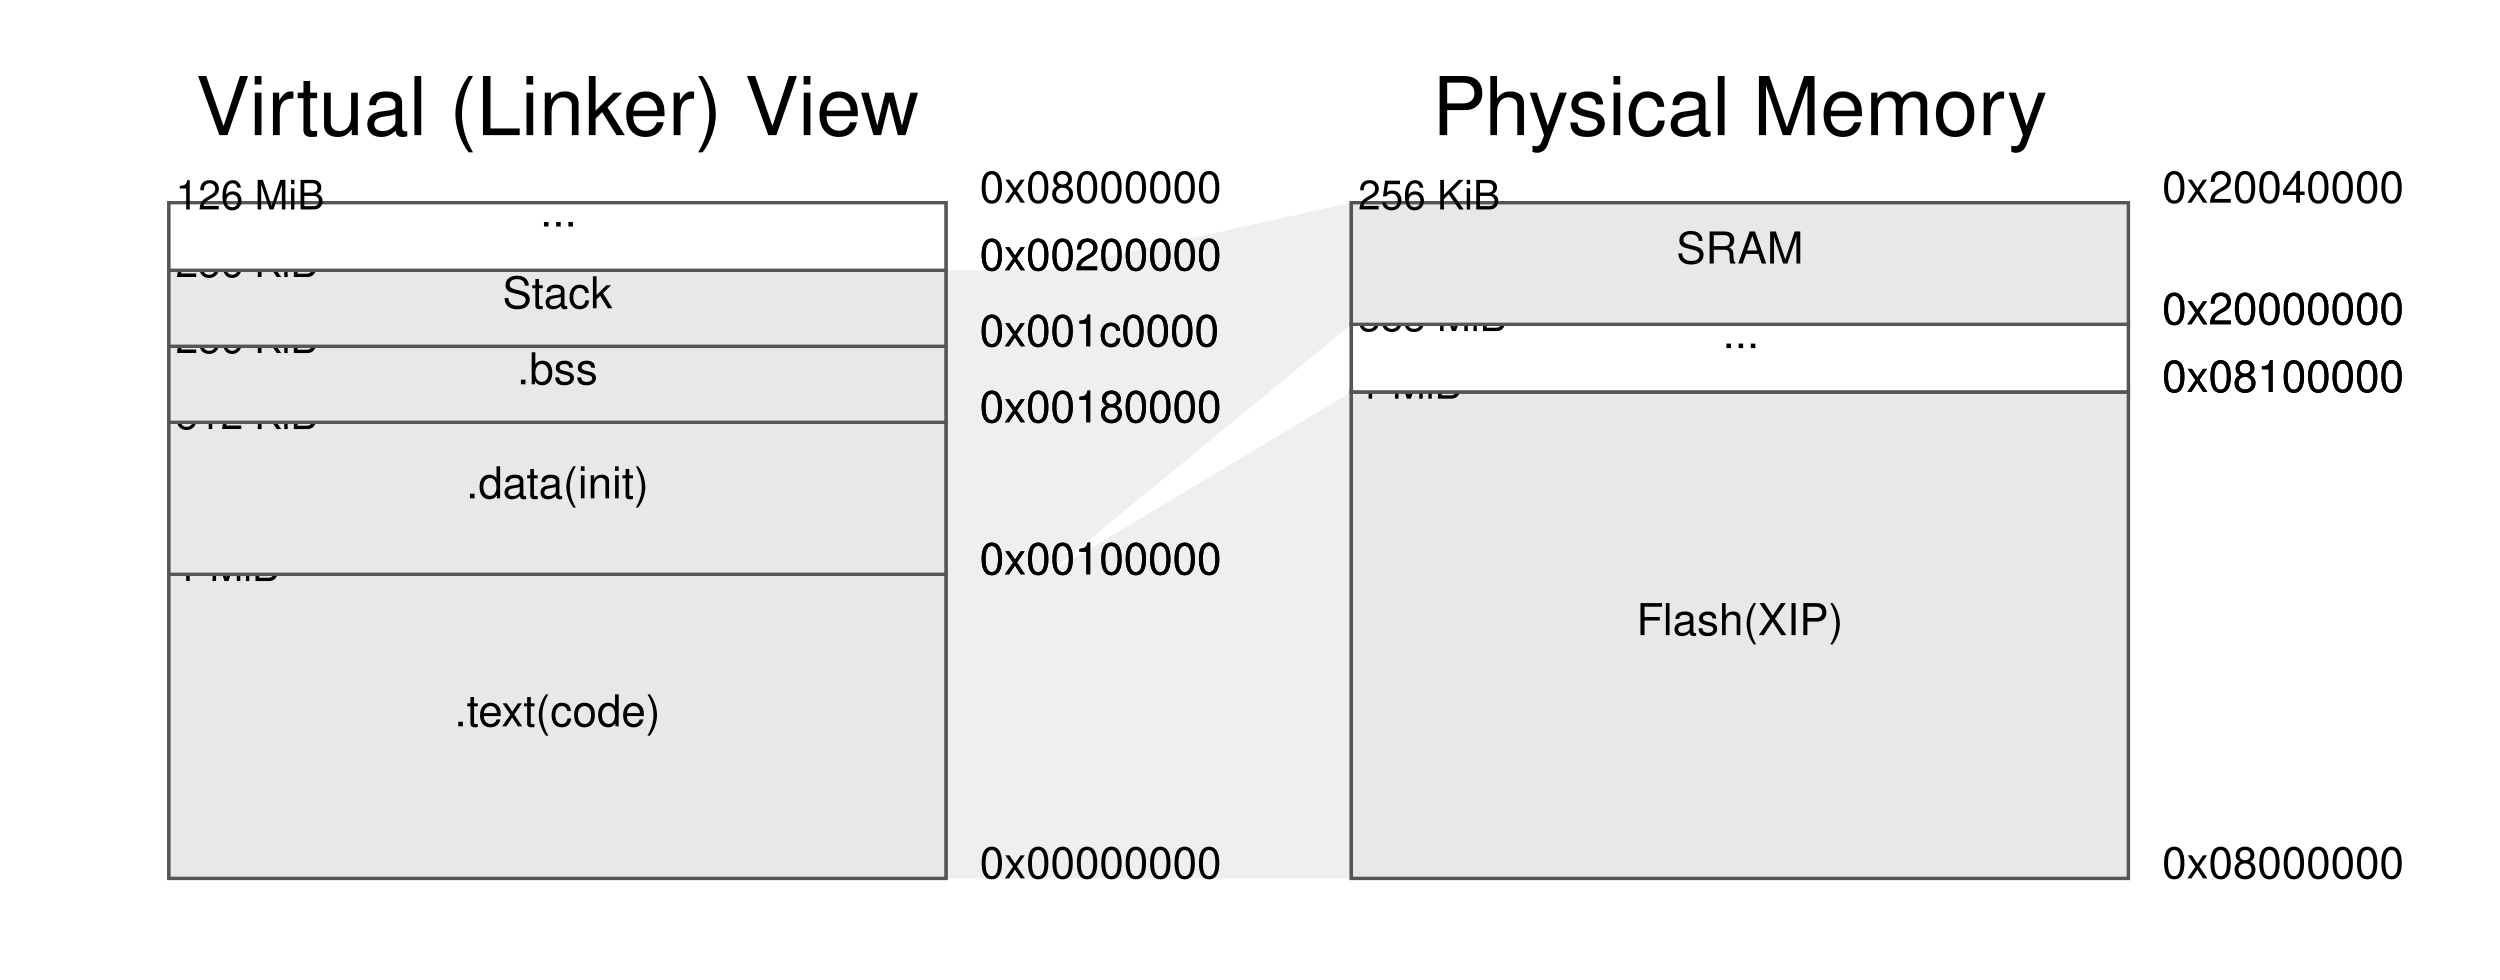
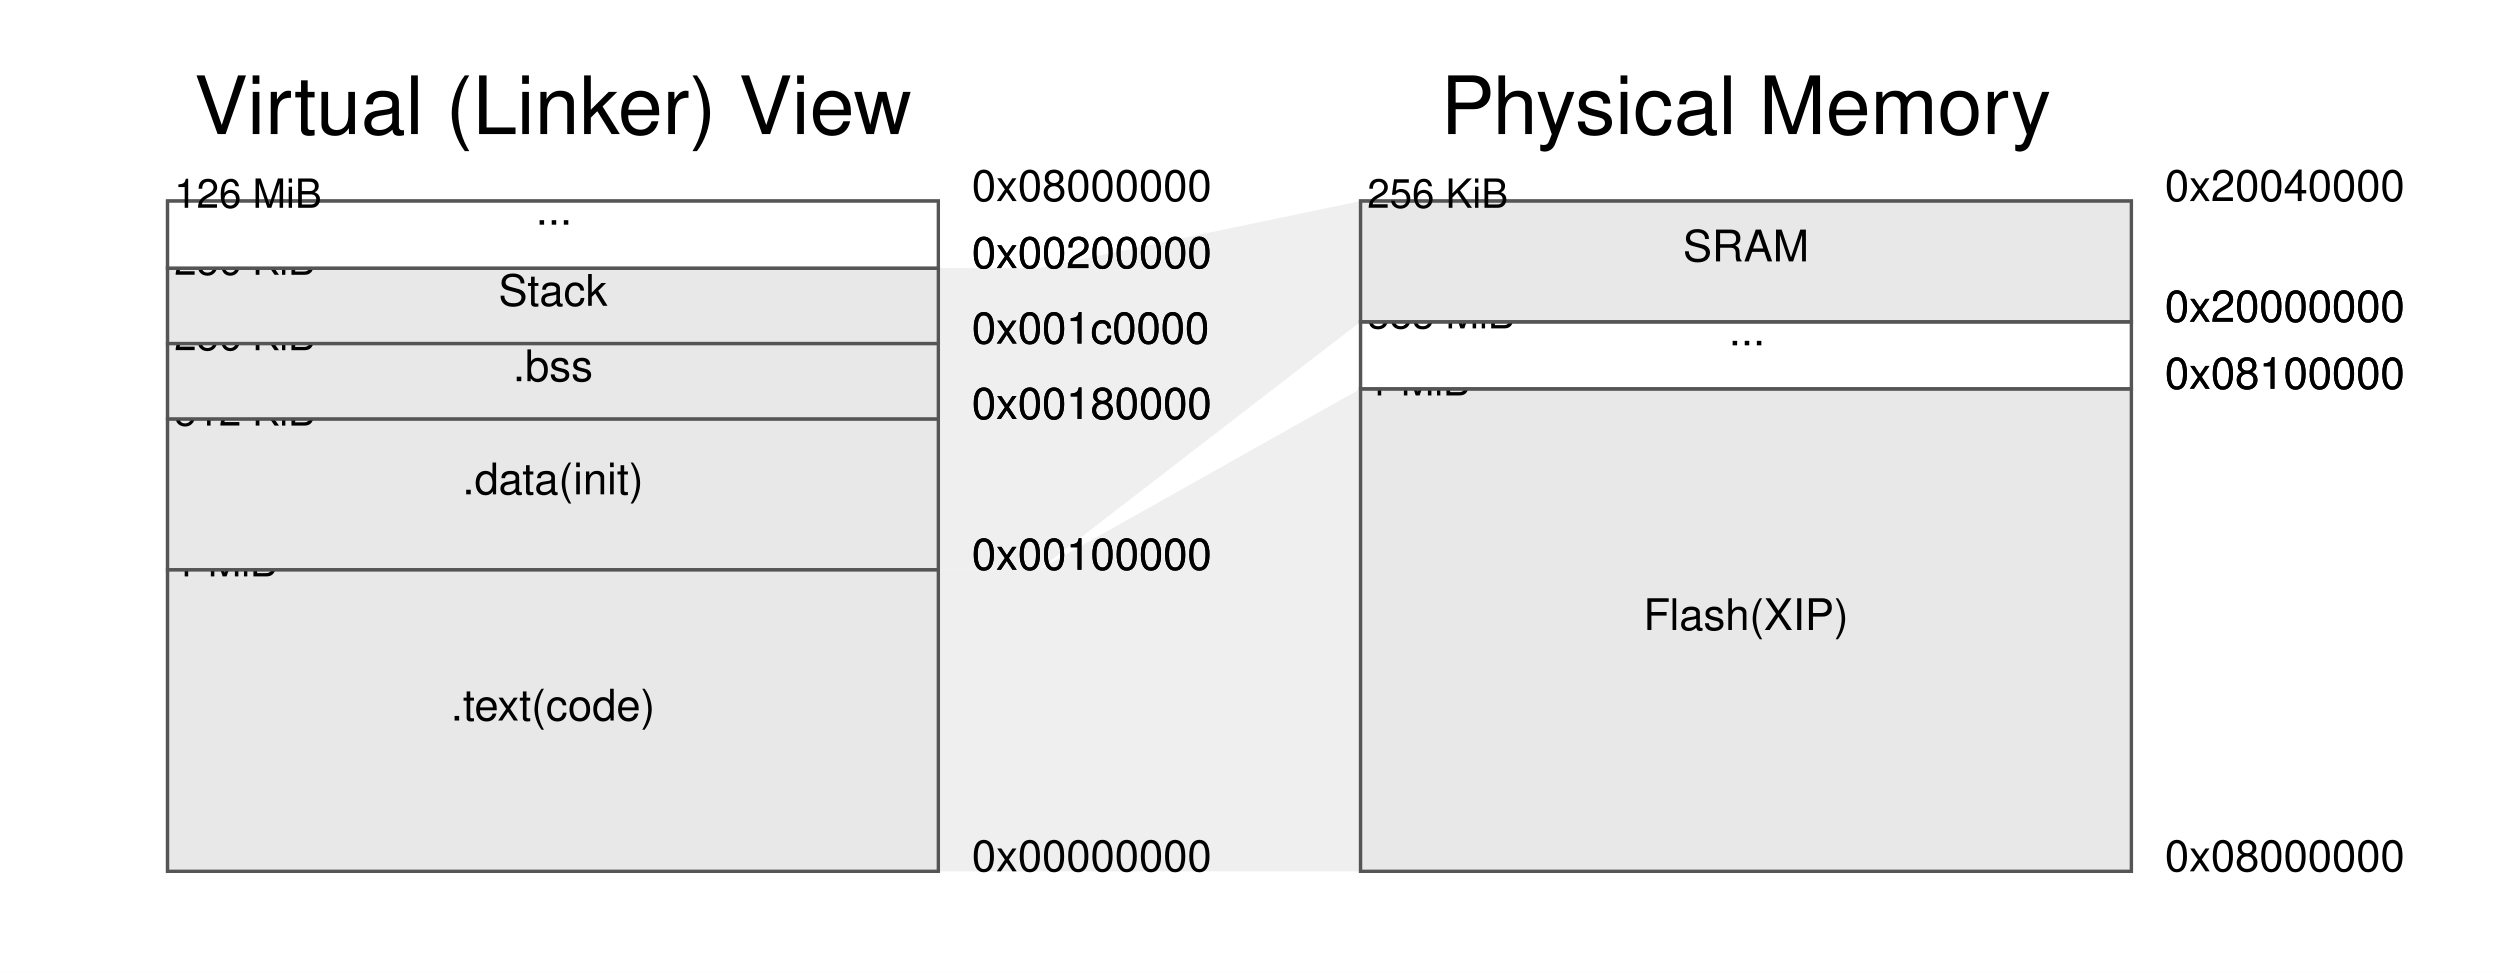
- <svg xmlns="http://www.w3.org/2000/svg" width="740" height="290" viewBox="0 0 740 290">
-   <rect x="0" y="0" width="740" height="290" fill="#ffffff" />
+ <svg xmlns="http://www.w3.org/2000/svg" width="746" height="290" viewBox="0 0 746 290">
+   <rect x="0" y="0" width="746" height="290" fill="#ffffff" />
  <g>
    <g>
-       <path d="M 280.0,260.0 L 310.0,260.0 L 400.0,260.0 L 400.0,116.0 L 310.0,170.0 L 280.0,170.0 Z" fill="#e8e8e8" stroke="none" opacity="0.7" />
+       <path d="M 280.0,260.0 L 310.0,260.0 L 406.0,260.0 L 406.0,116.0 L 310.0,170.0 L 280.0,170.0 Z" fill="#e8e8e8" stroke="none" opacity="0.7" />
    </g>
    <g>
-       <path d="M 280.0,170.0 L 310.0,170.0 L 400.0,96.0 L 400.0,60.0 L 310.0,80.0 L 280.0,80.0 Z" fill="#e8e8e8" stroke="none" opacity="0.7" />
+       <path d="M 280.0,170.0 L 310.0,170.0 L 406.0,96.0 L 406.0,60.0 L 310.0,80.0 L 280.0,80.0 Z" fill="#e8e8e8" stroke="none" opacity="0.7" />
    </g>
  </g>
  <g>
    <text x="115.0" y="-20" stroke="none" fill="#000000" stroke-width="0" font-size="24px" font-weight="normal" font-family="Helvetica" text-anchor="middle" alignment-baseline="middle" transform="translate(50.0,60.0)">Virtual (Linker) View</text>
    <g transform="translate(50.0,80.0)">
      <rect x="0" y="0" width="230.0" height="180.0" fill="#ffffff" stroke="#555555" stroke-width="1" />
      <rect x="0" y="90.0" width="230.0" height="90.0" fill="#e8e8e8" stroke="#555555" stroke-width="1" />
      <text x="115.0" y="135.0" stroke="none" fill="#000000" stroke-width="0" font-size="13" font-weight="normal" font-family="Helvetica" text-anchor="middle" alignment-baseline="middle">.text
(code)</text>
      <text x="240.0" y="180.0" stroke="none" fill="#000000" stroke-width="0" font-size="13" font-weight="normal" font-family="Helvetica" text-anchor="start" alignment-baseline="middle">0x00000000</text>
      <text x="240.0" y="90.0" stroke="none" fill="#000000" stroke-width="0" font-size="13" font-weight="normal" font-family="Helvetica" text-anchor="start" alignment-baseline="middle">0x00100000</text>
      <text x="2" y="92.0" stroke="none" fill="#000000" stroke-width="0" font-size="12px" font-weight="normal" font-family="Helvetica" text-anchor="start" alignment-baseline="hanging">1 MiB</text>
      <rect x="0" y="45.0" width="230.0" height="45.0" fill="#e8e8e8" stroke="#555555" stroke-width="1" />
      <text x="115.0" y="67.5" stroke="none" fill="#000000" stroke-width="0" font-size="13" font-weight="normal" font-family="Helvetica" text-anchor="middle" alignment-baseline="middle">.data
(init)</text>
      <text x="240.0" y="90.0" stroke="none" fill="#000000" stroke-width="0" font-size="13" font-weight="normal" font-family="Helvetica" text-anchor="start" alignment-baseline="middle">0x00100000</text>
      <text x="240.0" y="45.0" stroke="none" fill="#000000" stroke-width="0" font-size="13" font-weight="normal" font-family="Helvetica" text-anchor="start" alignment-baseline="middle">0x00180000</text>
      <text x="2" y="47.0" stroke="none" fill="#000000" stroke-width="0" font-size="12px" font-weight="normal" font-family="Helvetica" text-anchor="start" alignment-baseline="hanging">512 KiB</text>
      <rect x="0" y="22.5" width="230.0" height="22.5" fill="#e8e8e8" stroke="#555555" stroke-width="1" />
      <text x="115.0" y="33.75" stroke="none" fill="#000000" stroke-width="0" font-size="13" font-weight="normal" font-family="Helvetica" text-anchor="middle" alignment-baseline="middle">.bss</text>
      <text x="240.0" y="45.0" stroke="none" fill="#000000" stroke-width="0" font-size="13" font-weight="normal" font-family="Helvetica" text-anchor="start" alignment-baseline="middle">0x00180000</text>
      <text x="240.0" y="22.5" stroke="none" fill="#000000" stroke-width="0" font-size="13" font-weight="normal" font-family="Helvetica" text-anchor="start" alignment-baseline="middle">0x001c0000</text>
      <text x="2" y="24.5" stroke="none" fill="#000000" stroke-width="0" font-size="12px" font-weight="normal" font-family="Helvetica" text-anchor="start" alignment-baseline="hanging">256 KiB</text>
      <rect x="0" y="0.0" width="230.0" height="22.5" fill="#e8e8e8" stroke="#555555" stroke-width="1" />
      <text x="115.0" y="11.25" stroke="none" fill="#000000" stroke-width="0" font-size="13" font-weight="normal" font-family="Helvetica" text-anchor="middle" alignment-baseline="middle">Stack</text>
      <text x="240.0" y="22.5" stroke="none" fill="#000000" stroke-width="0" font-size="13" font-weight="normal" font-family="Helvetica" text-anchor="start" alignment-baseline="middle">0x001c0000</text>
      <text x="240.0" y="0.0" stroke="none" fill="#000000" stroke-width="0" font-size="13" font-weight="normal" font-family="Helvetica" text-anchor="start" alignment-baseline="middle">0x00200000</text>
      <text x="2" y="2.0" stroke="none" fill="#000000" stroke-width="0" font-size="12px" font-weight="normal" font-family="Helvetica" text-anchor="start" alignment-baseline="hanging">256 KiB</text>
    </g>
    <g transform="translate(50.0,60.0)">
      <rect x="0" y="0" width="230.0" height="20" fill="#ffffff" stroke="#555555" stroke-width="1" />
      <rect x="0" y="0.0" width="230.0" height="20.0" fill="#ffffff" stroke="#555555" stroke-width="1" />
      <text x="115.0" y="10.0" stroke="none" fill="#000000" stroke-width="0" font-size="13" font-weight="normal" font-family="Helvetica" text-anchor="middle" alignment-baseline="middle">···</text>
      <text x="240.0" y="20.0" stroke="none" fill="#000000" stroke-width="0" font-size="13" font-weight="normal" font-family="Helvetica" text-anchor="start" alignment-baseline="middle">0x00200000</text>
      <text x="240.0" y="0.0" stroke="none" fill="#000000" stroke-width="0" font-size="13" font-weight="normal" font-family="Helvetica" text-anchor="start" alignment-baseline="middle">0x08000000</text>
      <text x="2" y="2.0" stroke="none" fill="#000000" stroke-width="0" font-size="12px" font-weight="normal" font-family="Helvetica" text-anchor="start" alignment-baseline="hanging">126 MiB</text>
    </g>
  </g>
  <g>
-     <text x="115.0" y="-20" stroke="none" fill="#000000" stroke-width="0" font-size="24px" font-weight="normal" font-family="Helvetica" text-anchor="middle" alignment-baseline="middle" transform="translate(400.0,60.0)">Physical Memory</text>
-     <g transform="translate(400.0,116.0)">
+     <text x="115.0" y="-20" stroke="none" fill="#000000" stroke-width="0" font-size="24px" font-weight="normal" font-family="Helvetica" text-anchor="middle" alignment-baseline="middle" transform="translate(406.0,60.0)">Physical Memory</text>
+     <g transform="translate(406.0,116.0)">
      <rect x="0" y="0" width="230.0" height="144.0" fill="#ffffff" stroke="#555555" stroke-width="1" />
      <rect x="0" y="0.0" width="230.0" height="144.0" fill="#e8e8e8" stroke="#555555" stroke-width="1" />
      <text x="115.0" y="72.0" stroke="none" fill="#000000" stroke-width="0" font-size="13" font-weight="normal" font-family="Helvetica" text-anchor="middle" alignment-baseline="middle">Flash
(XIP)</text>
      <text x="240.0" y="144.0" stroke="none" fill="#000000" stroke-width="0" font-size="13" font-weight="normal" font-family="Helvetica" text-anchor="start" alignment-baseline="middle">0x08000000</text>
      <text x="240.0" y="0.0" stroke="none" fill="#000000" stroke-width="0" font-size="13" font-weight="normal" font-family="Helvetica" text-anchor="start" alignment-baseline="middle">0x08100000</text>
      <text x="2" y="2.0" stroke="none" fill="#000000" stroke-width="0" font-size="12px" font-weight="normal" font-family="Helvetica" text-anchor="start" alignment-baseline="hanging">1 MiB</text>
    </g>
-     <g transform="translate(400.0,96.0)">
+     <g transform="translate(406.0,96.0)">
      <rect x="0" y="0" width="230.0" height="20" fill="#ffffff" stroke="#555555" stroke-width="1" />
      <rect x="0" y="0.0" width="230.0" height="20.0" fill="#ffffff" stroke="#555555" stroke-width="1" />
      <text x="115.0" y="10.0" stroke="none" fill="#000000" stroke-width="0" font-size="13" font-weight="normal" font-family="Helvetica" text-anchor="middle" alignment-baseline="middle">···</text>
      <text x="240.0" y="20.0" stroke="none" fill="#000000" stroke-width="0" font-size="13" font-weight="normal" font-family="Helvetica" text-anchor="start" alignment-baseline="middle">0x08100000</text>
      <text x="240.0" y="0.0" stroke="none" fill="#000000" stroke-width="0" font-size="13" font-weight="normal" font-family="Helvetica" text-anchor="start" alignment-baseline="middle">0x20000000</text>
      <text x="2" y="2.0" stroke="none" fill="#000000" stroke-width="0" font-size="12px" font-weight="normal" font-family="Helvetica" text-anchor="start" alignment-baseline="hanging">383 MiB</text>
    </g>
-     <g transform="translate(400.0,60.0)">
+     <g transform="translate(406.0,60.0)">
      <rect x="0" y="0" width="230.0" height="36.0" fill="#ffffff" stroke="#555555" stroke-width="1" />
      <rect x="0" y="0.0" width="230.0" height="36.0" fill="#e8e8e8" stroke="#555555" stroke-width="1" />
      <text x="115.0" y="18.0" stroke="none" fill="#000000" stroke-width="0" font-size="13" font-weight="normal" font-family="Helvetica" text-anchor="middle" alignment-baseline="middle">SRAM</text>
      <text x="240.0" y="36.0" stroke="none" fill="#000000" stroke-width="0" font-size="13" font-weight="normal" font-family="Helvetica" text-anchor="start" alignment-baseline="middle">0x20000000</text>
      <text x="240.0" y="0.0" stroke="none" fill="#000000" stroke-width="0" font-size="13" font-weight="normal" font-family="Helvetica" text-anchor="start" alignment-baseline="middle">0x20040000</text>
      <text x="2" y="2.0" stroke="none" fill="#000000" stroke-width="0" font-size="12px" font-weight="normal" font-family="Helvetica" text-anchor="start" alignment-baseline="hanging">256 KiB</text>
    </g>
  </g>
  <g>
    <g transform="translate(50.0,80.0)" />
    <g transform="translate(50.0,60.0)" />
-     <g transform="translate(400.0,116.0)" />
-     <g transform="translate(400.0,96.0)" />
-     <g transform="translate(400.0,60.0)" />
+     <g transform="translate(406.0,116.0)" />
+     <g transform="translate(406.0,96.0)" />
+     <g transform="translate(406.0,60.0)" />
  </g>
  <g>
    <g transform="translate(50.0,80.0)">
      <g />
      <g />
      <g />
      <g />
    </g>
    <g transform="translate(50.0,60.0)">
      <g />
    </g>
-     <g transform="translate(400.0,116.0)">
+     <g transform="translate(406.0,116.0)">
      <g />
    </g>
-     <g transform="translate(400.0,96.0)">
+     <g transform="translate(406.0,96.0)">
      <g />
    </g>
-     <g transform="translate(400.0,60.0)">
+     <g transform="translate(406.0,60.0)">
      <g />
    </g>
  </g>
</svg>
